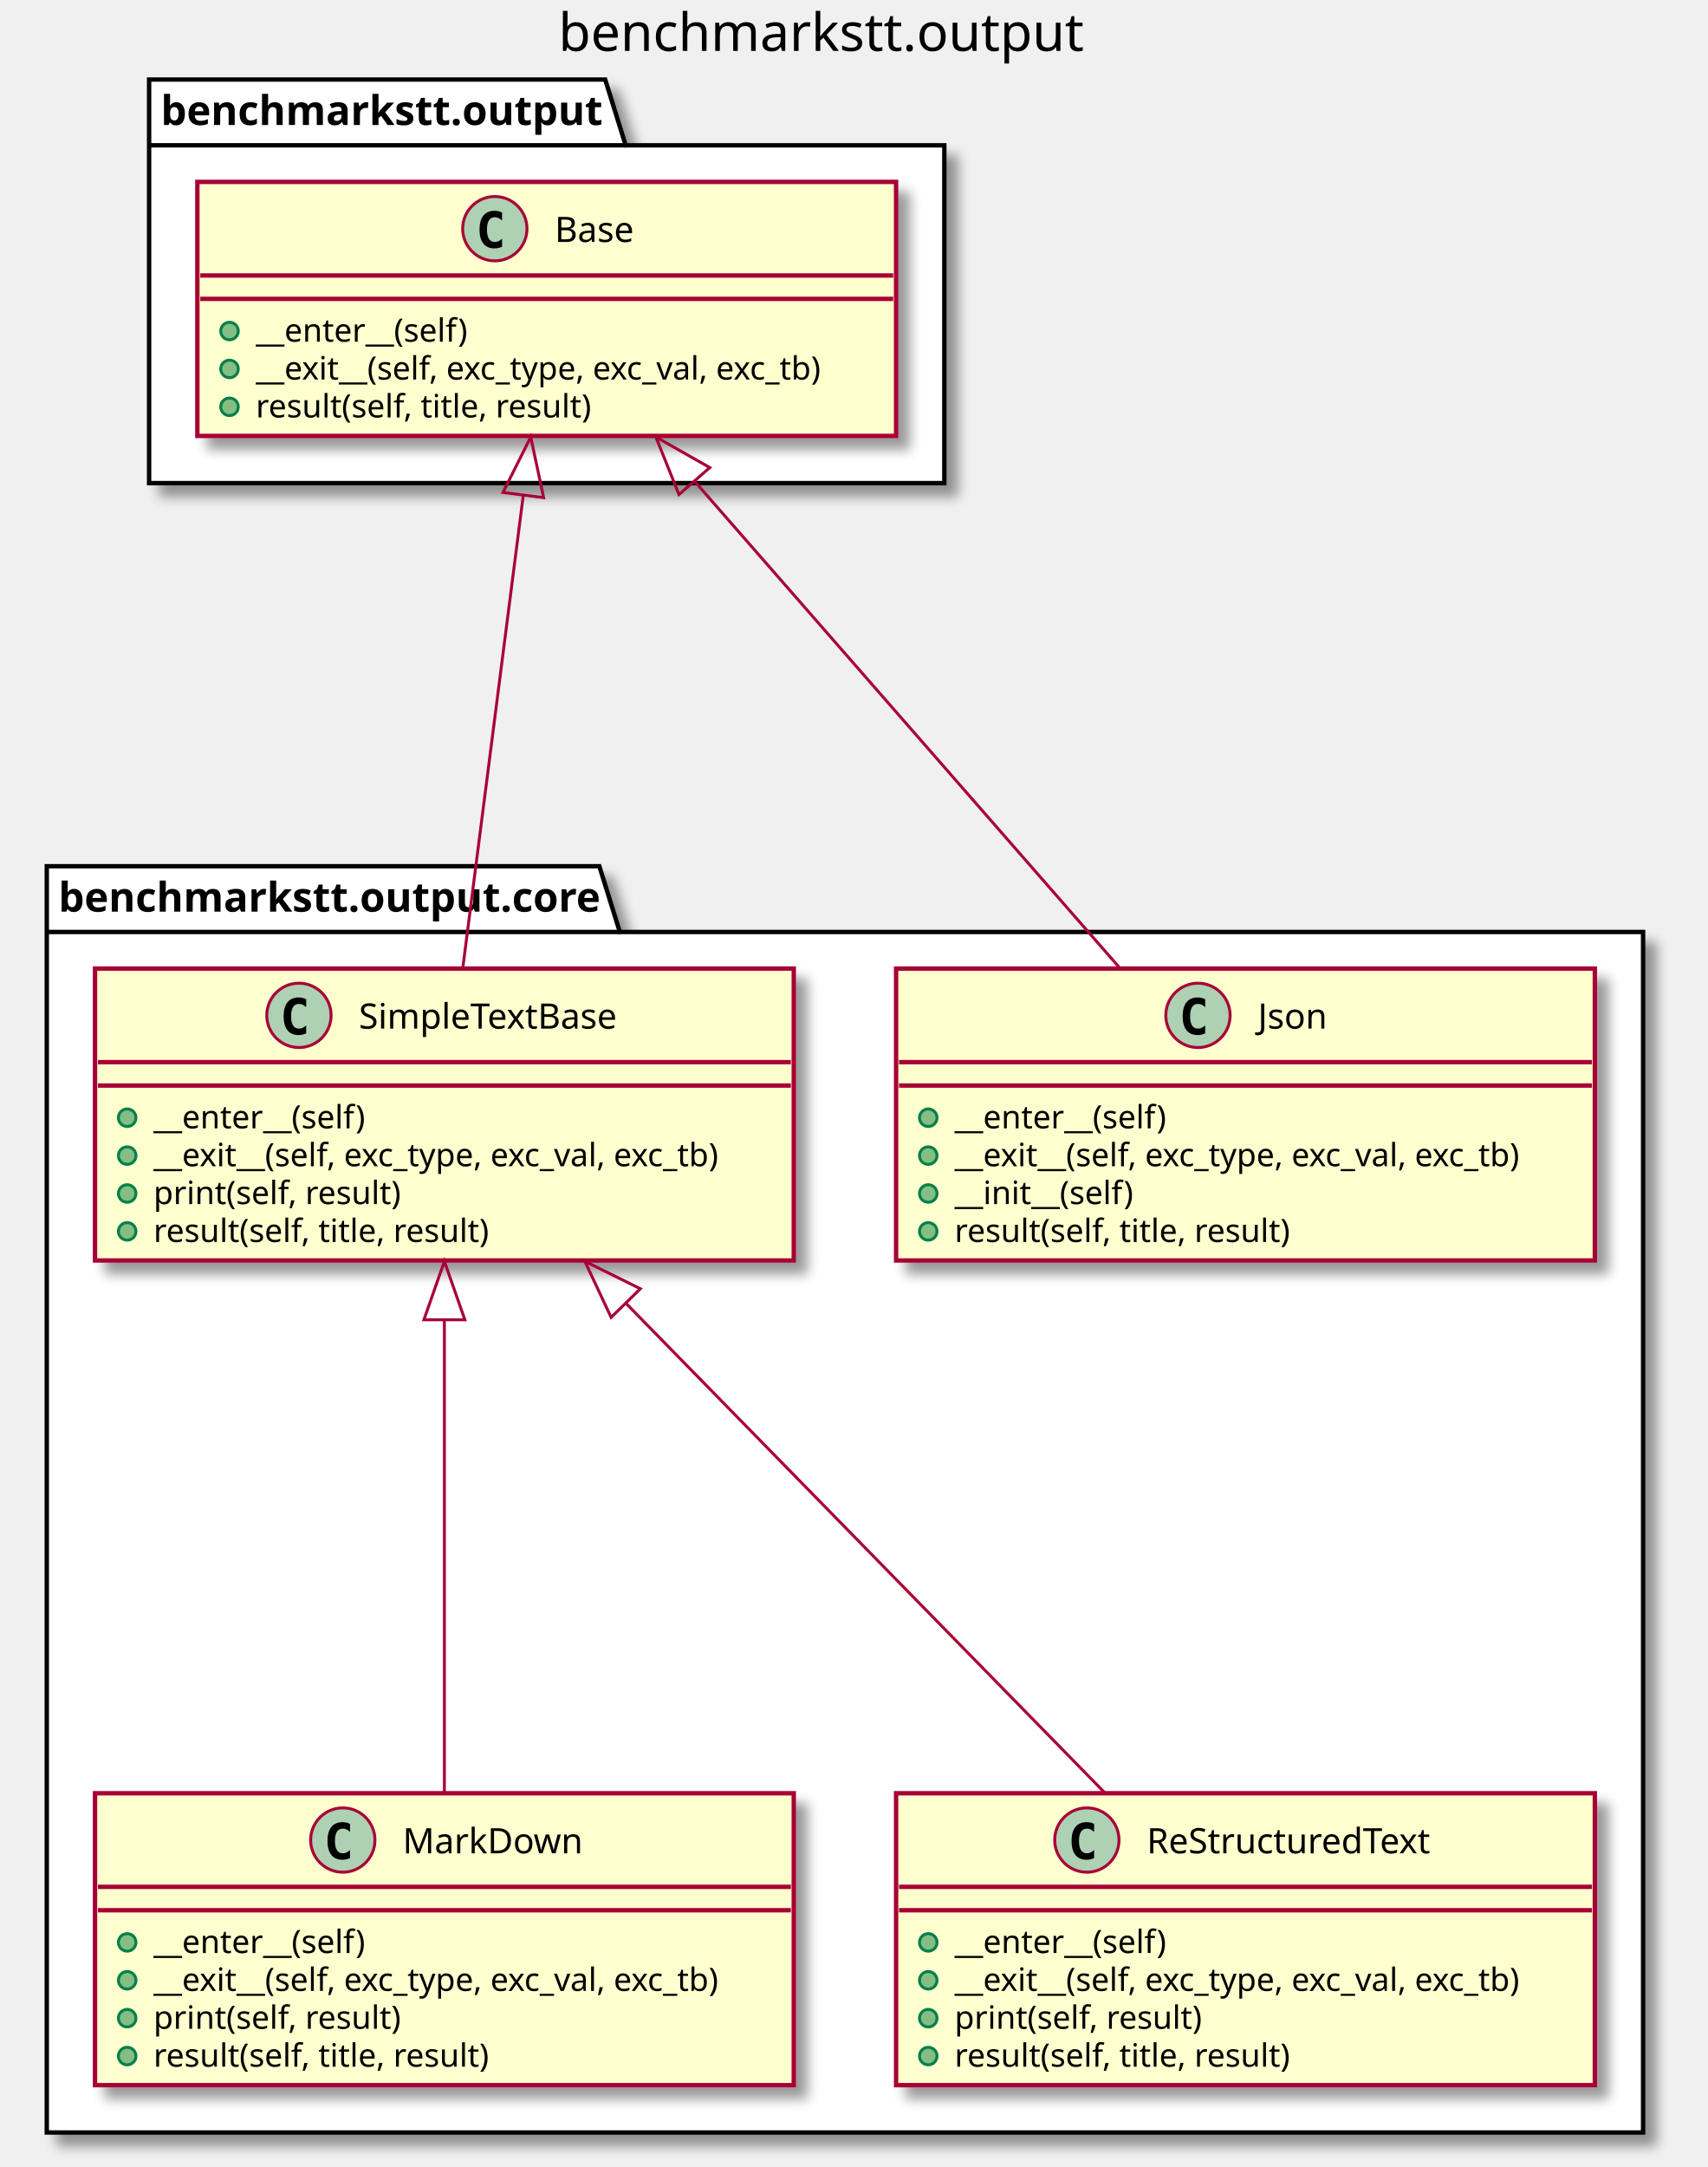
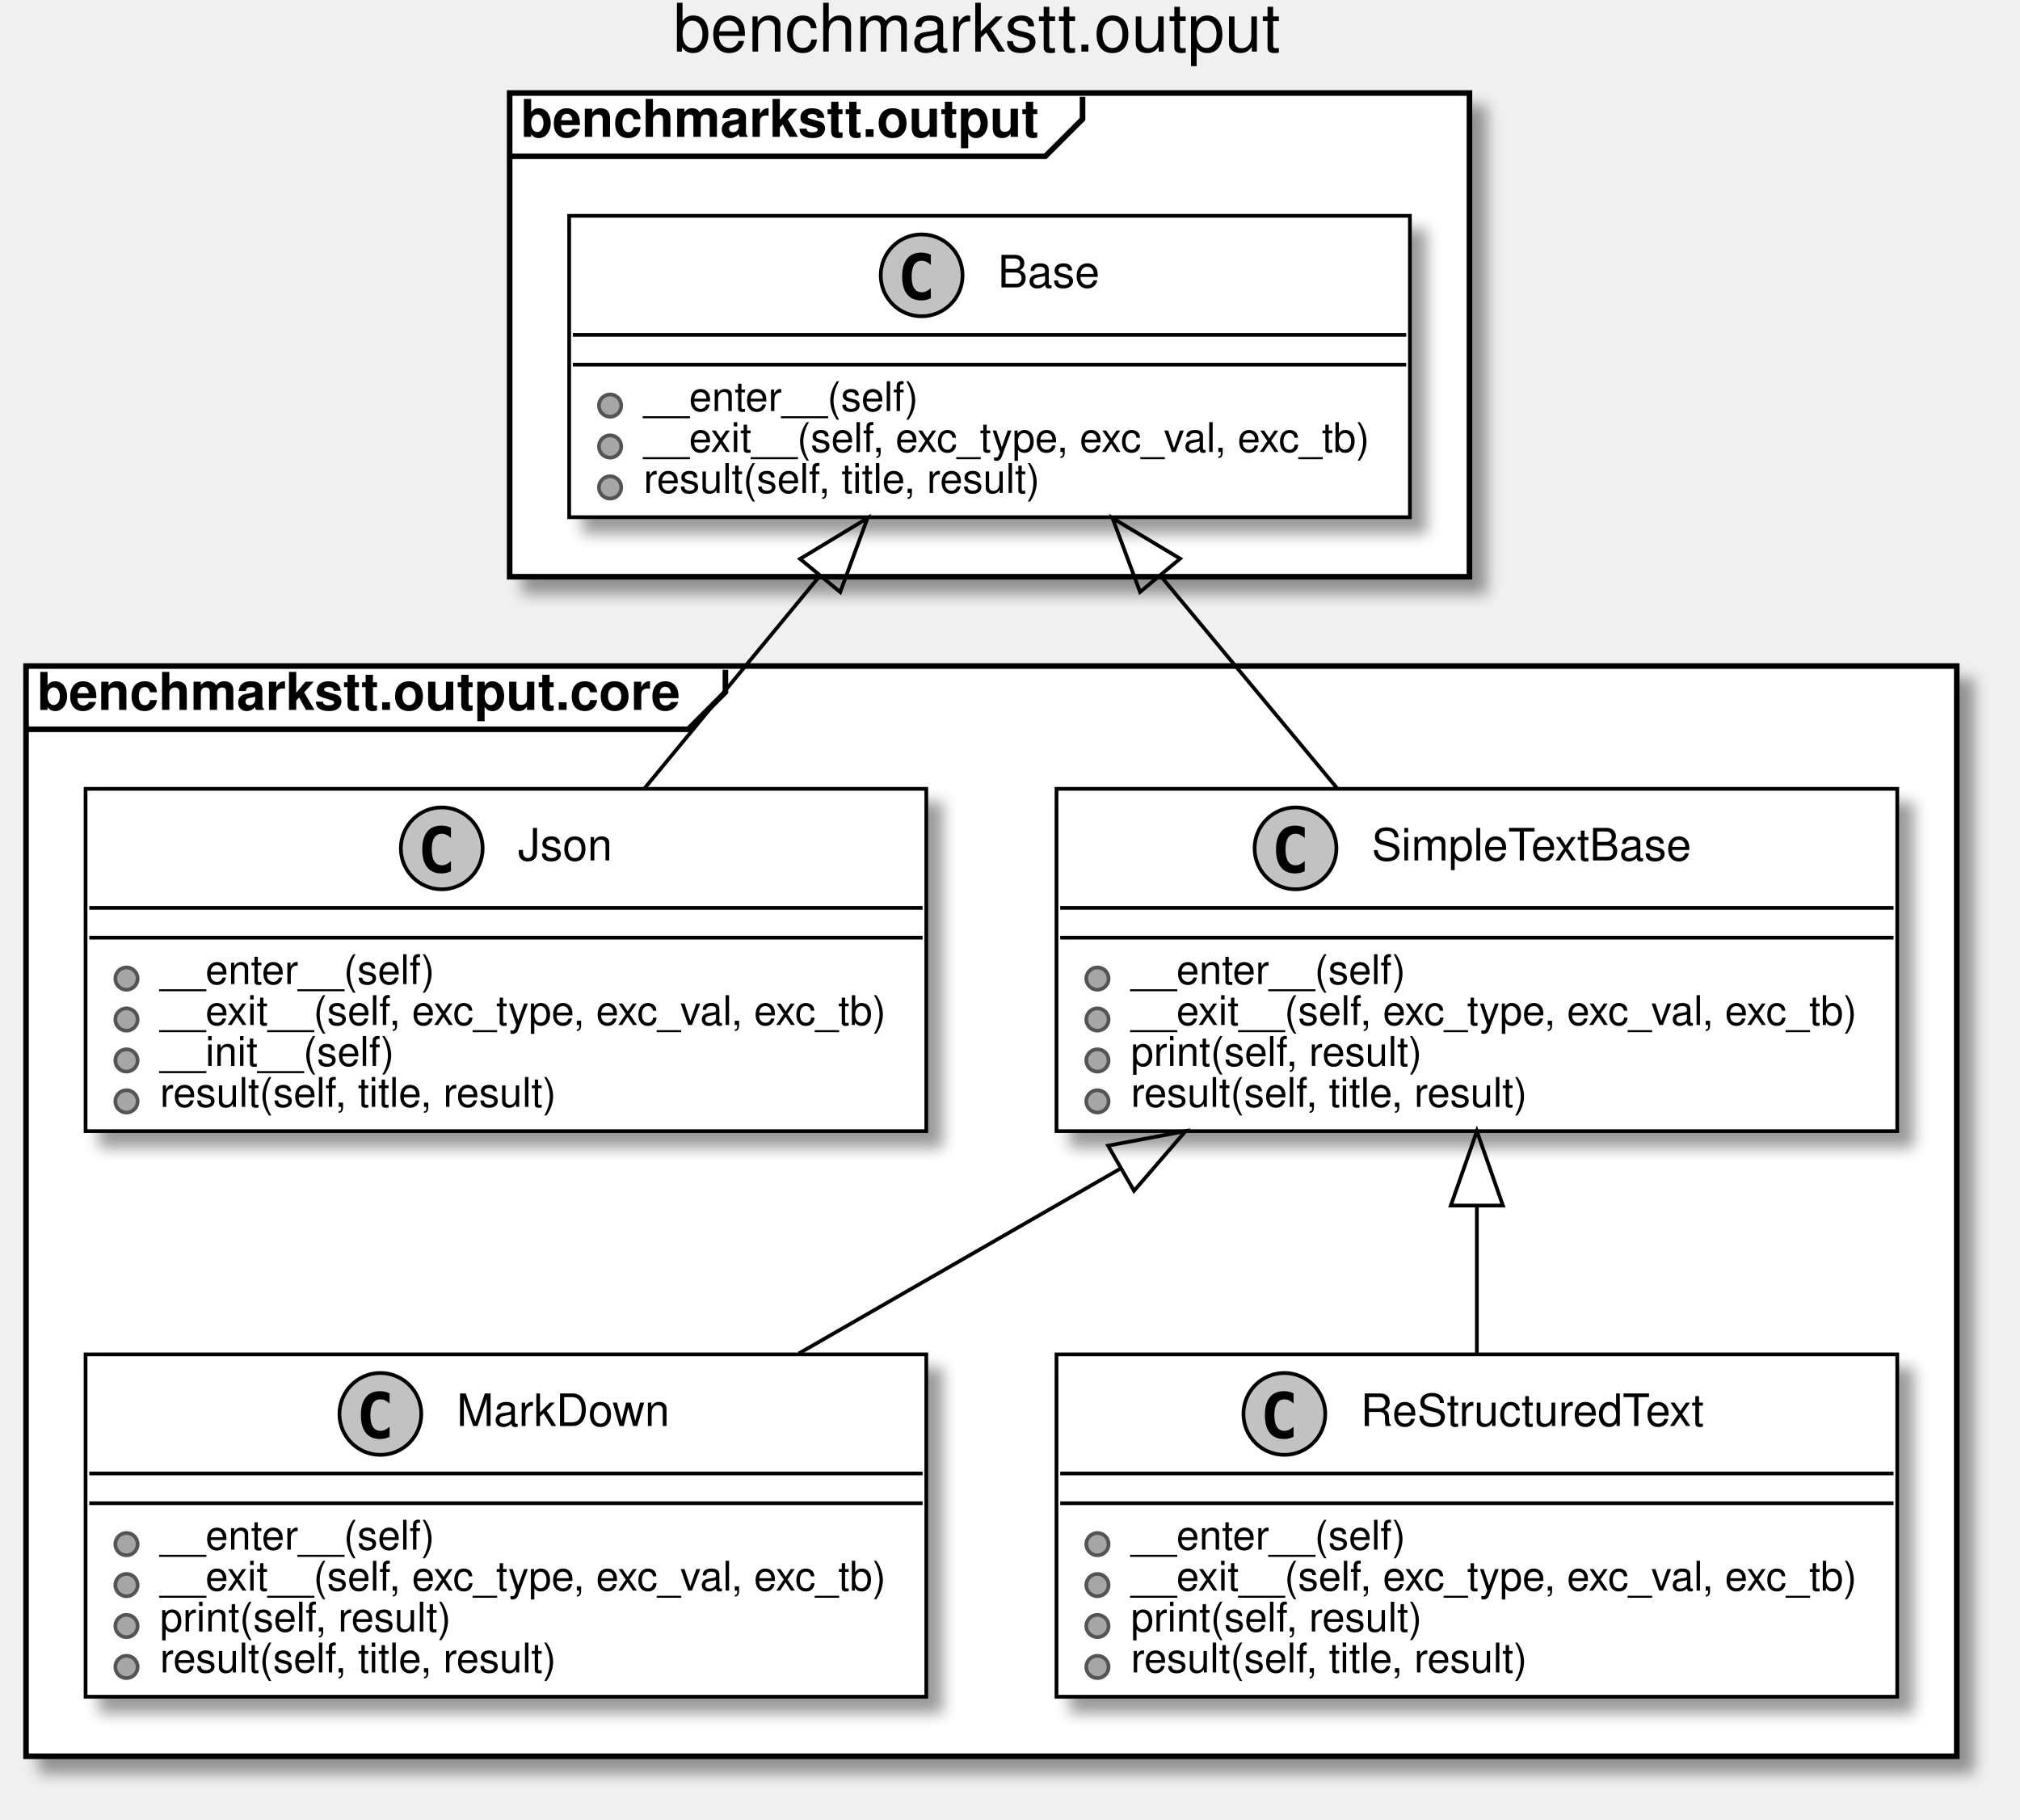
- <svg xmlns="http://www.w3.org/2000/svg" xmlns:xlink="http://www.w3.org/1999/xlink" contentScriptType="application/ecmascript" contentStyleType="text/css" height="741px" preserveAspectRatio="none" style="width:584px;height:741px;" version="1.1" viewBox="0 0 584 741" width="584px" zoomAndPan="magnify">
+ <svg xmlns="http://www.w3.org/2000/svg" xmlns:xlink="http://www.w3.org/1999/xlink" contentScriptType="application/ecmascript" contentStyleType="text/css" height="489px" preserveAspectRatio="none" style="width:543px;height:489px;" version="1.1" viewBox="0 0 543 489" width="543px" zoomAndPan="magnify">
  <defs>
-     <filter height="300%" id="fhdxd5jrcz4xk" width="300%" x="-1" y="-1">
+     <filter height="300%" id="f1lzccqfrlip55" width="300%" x="-1" y="-1">
      <feGaussianBlur result="blurOut" stdDeviation="2.0" />
      <feColorMatrix in="blurOut" result="blurOut2" type="matrix" values="0 0 0 0 0 0 0 0 0 0 0 0 0 0 0 0 0 0 .4 0" />
      <feOffset dx="4.0" dy="4.0" in="blurOut2" result="blurOut3" />
      <feBlend in="SourceGraphic" in2="blurOut3" mode="normal" />
    </filter>
  </defs>
  <g>
-     <text fill="#000000" font-family="sans-serif" font-size="18" lengthAdjust="spacingAndGlyphs" textLength="184" x="191" y="17.402">benchmarkstt.output</text>
-     <polygon fill="#FFFFFF" filter="url(#fhdxd5jrcz4xk)" points="51,27.199,207,27.199,214,49.688,323,49.688,323,165.199,51,165.199,51,27.199" style="stroke: #000000; stroke-width: 1.5;" />
-     <line style="stroke: #000000; stroke-width: 1.5;" x1="51" x2="214" y1="49.688" y2="49.688" />
-     <text fill="#000000" font-family="sans-serif" font-size="14" font-weight="bold" lengthAdjust="spacingAndGlyphs" textLength="150" x="55" y="42.734">benchmarkstt.output</text>
-     <polygon fill="#FFFFFF" filter="url(#fhdxd5jrcz4xk)" points="16,296.199,205,296.199,212,318.688,562,318.688,562,729.199,16,729.199,16,296.199" style="stroke: #000000; stroke-width: 1.5;" />
-     <line style="stroke: #000000; stroke-width: 1.5;" x1="16" x2="212" y1="318.688" y2="318.688" />
-     <text fill="#000000" font-family="sans-serif" font-size="14" font-weight="bold" lengthAdjust="spacingAndGlyphs" textLength="183" x="20" y="311.734">benchmarkstt.output.core</text>
+     <text fill="#000000" font-family="Helvetica" font-size="18" lengthAdjust="spacingAndGlyphs" textLength="163" x="181" y="13.86">benchmarkstt.output</text>
+     <rect fill="#FFFFFF" filter="url(#f1lzccqfrlip55)" height="130" style="stroke: #000000; stroke-width: 1.5;" width="258" x="137" y="25" />
+     <path d="M291,26 L291,32 L281,42 L137,42 " fill="none" style="stroke: #000000; stroke-width: 1.5;" />
+     <text fill="#000000" font-family="Helvetica" font-size="14" font-weight="bold" lengthAdjust="spacingAndGlyphs" textLength="144" x="140" y="36.78">benchmarkstt.output</text>
+     <rect fill="#FFFFFF" filter="url(#f1lzccqfrlip55)" height="293" style="stroke: #000000; stroke-width: 1.5;" width="519" x="7" y="179" />
+     <path d="M195,180 L195,186 L185,196 L7,196 " fill="none" style="stroke: #000000; stroke-width: 1.5;" />
+     <text fill="#000000" font-family="Helvetica" font-size="14" font-weight="bold" lengthAdjust="spacingAndGlyphs" textLength="178" x="10" y="190.78">benchmarkstt.output.core</text>
    <a href="https://benchmarkstt.readthedocs.io/en/latest/modules/benchmarkstt.output.html#benchmarkstt.output.Base" target="_top" title="https://benchmarkstt.readthedocs.io/en/latest/modules/benchmarkstt.output.html#benchmarkstt.output.Base" xlink:actuate="onRequest" xlink:href="https://benchmarkstt.readthedocs.io/en/latest/modules/benchmarkstt.output.html#benchmarkstt.output.Base" xlink:show="new" xlink:title="https://benchmarkstt.readthedocs.io/en/latest/modules/benchmarkstt.output.html#benchmarkstt.output.Base" xlink:type="simple">
-       <rect fill="#FEFECE" filter="url(#fhdxd5jrcz4xk)" height="86.865" id="benchmarkstt.output.Base" style="stroke: #A80036; stroke-width: 1.5;" width="239" x="67.5" y="62.199" />
-       <ellipse cx="169.25" cy="78.199" fill="#ADD1B2" rx="11" ry="11" style="stroke: #A80036; stroke-width: 1.0;" />
-       <path d="M171.723,84.342 Q171.142,84.641 170.503,84.79 Q169.864,84.94 169.158,84.94 Q166.651,84.94 165.332,83.288 Q164.012,81.636 164.012,78.515 Q164.012,75.386 165.332,73.734 Q166.651,72.082 169.158,72.082 Q169.864,72.082 170.511,72.231 Q171.159,72.381 171.723,72.68 L171.723,75.402 Q171.092,74.821 170.499,74.552 Q169.905,74.282 169.274,74.282 Q167.93,74.282 167.245,75.348 Q166.56,76.415 166.56,78.515 Q166.56,80.607 167.245,81.674 Q167.93,82.74 169.274,82.74 Q169.905,82.74 170.499,82.471 Q171.092,82.201 171.723,81.62 Z " />
-       <text fill="#000000" font-family="sans-serif" font-size="12" lengthAdjust="spacingAndGlyphs" textLength="27" x="189.75" y="82.734">Base</text>
-       <line style="stroke: #A80036; stroke-width: 1.5;" x1="68.5" x2="305.5" y1="94.199" y2="94.199" />
-       <line style="stroke: #A80036; stroke-width: 1.5;" x1="68.5" x2="305.5" y1="102.199" y2="102.199" />
-       <ellipse cx="78.5" cy="113.199" fill="#84BE84" rx="3" ry="3" style="stroke: #038048; stroke-width: 1.0;" />
-       <text fill="#000000" font-family="sans-serif" font-size="11" lengthAdjust="spacingAndGlyphs" textLength="79" x="87.5" y="116.834">__enter__(self)</text>
-       <ellipse cx="78.5" cy="126.154" fill="#84BE84" rx="3" ry="3" style="stroke: #038048; stroke-width: 1.0;" />
-       <text fill="#000000" font-family="sans-serif" font-size="11" lengthAdjust="spacingAndGlyphs" textLength="213" x="87.5" y="129.789">__exit__(self, exc_type, exc_val, exc_tb)</text>
-       <ellipse cx="78.5" cy="139.109" fill="#84BE84" rx="3" ry="3" style="stroke: #038048; stroke-width: 1.0;" />
-       <text fill="#000000" font-family="sans-serif" font-size="11" lengthAdjust="spacingAndGlyphs" textLength="121" x="87.5" y="142.744">result(self, title, result)</text>
+       <rect fill="#FFFFFF" filter="url(#f1lzccqfrlip55)" height="81" id="benchmarkstt.output.Base" style="stroke: #000000; stroke-width: 1.0;" width="226" x="153" y="58" />
+       <ellipse cx="247.75" cy="74" fill="#C2C2C2" rx="11" ry="11" style="stroke: #000000; stroke-width: 1.0;" />
+       <path d="M250.223,80.143 Q249.642,80.442 249.003,80.591 Q248.364,80.741 247.658,80.741 Q245.151,80.741 243.832,79.089 Q242.512,77.437 242.512,74.316 Q242.512,71.186 243.832,69.535 Q245.151,67.883 247.658,67.883 Q248.364,67.883 249.011,68.032 Q249.659,68.182 250.223,68.481 L250.223,71.203 Q249.592,70.622 248.999,70.352 Q248.405,70.082 247.774,70.082 Q246.43,70.082 245.745,71.149 Q245.06,72.216 245.06,74.316 Q245.06,76.408 245.745,77.474 Q246.43,78.541 247.774,78.541 Q248.405,78.541 248.999,78.271 Q249.592,78.001 250.223,77.42 Z " />
+       <text fill="#000000" font-family="Helvetica" font-size="12" lengthAdjust="spacingAndGlyphs" textLength="28" x="268.25" y="77.24">Base</text>
+       <line style="stroke: #000000; stroke-width: 1.0;" x1="154" x2="378" y1="90" y2="90" />
+       <line style="stroke: #000000; stroke-width: 1.0;" x1="154" x2="378" y1="98" y2="98" />
+       <ellipse cx="164" cy="109" fill="#A6A6A6" rx="3" ry="3" style="stroke: #545454; stroke-width: 1.0;" />
+       <text fill="#000000" font-family="Helvetica" font-size="11" lengthAdjust="spacingAndGlyphs" textLength="74" x="173" y="110.47">__enter__(self)</text>
+       <ellipse cx="164" cy="120" fill="#A6A6A6" rx="3" ry="3" style="stroke: #545454; stroke-width: 1.0;" />
+       <text fill="#000000" font-family="Helvetica" font-size="11" lengthAdjust="spacingAndGlyphs" textLength="200" x="173" y="121.47">__exit__(self, exc_type, exc_val, exc_tb)</text>
+       <ellipse cx="164" cy="131" fill="#A6A6A6" rx="3" ry="3" style="stroke: #545454; stroke-width: 1.0;" />
+       <text fill="#000000" font-family="Helvetica" font-size="11" lengthAdjust="spacingAndGlyphs" textLength="107" x="173" y="132.47">result(self, title, result)</text>
    </a>
    <a href="https://benchmarkstt.readthedocs.io/en/latest/modules/benchmarkstt.output.core.html#benchmarkstt.output.core.Json" target="_top" title="https://benchmarkstt.readthedocs.io/en/latest/modules/benchmarkstt.output.core.html#benchmarkstt.output.core.Json" xlink:actuate="onRequest" xlink:href="https://benchmarkstt.readthedocs.io/en/latest/modules/benchmarkstt.output.core.html#benchmarkstt.output.core.Json" xlink:show="new" xlink:title="https://benchmarkstt.readthedocs.io/en/latest/modules/benchmarkstt.output.core.html#benchmarkstt.output.core.Json" xlink:type="simple">
-       <rect fill="#FEFECE" filter="url(#fhdxd5jrcz4xk)" height="99.82" id="benchmarkstt.output.core.Json" style="stroke: #A80036; stroke-width: 1.5;" width="239" x="306.5" y="331.199" />
-       <ellipse cx="409.75" cy="347.199" fill="#ADD1B2" rx="11" ry="11" style="stroke: #A80036; stroke-width: 1.0;" />
-       <path d="M412.223,353.342 Q411.642,353.641 411.003,353.791 Q410.364,353.94 409.658,353.94 Q407.151,353.94 405.832,352.288 Q404.512,350.636 404.512,347.515 Q404.512,344.386 405.832,342.734 Q407.151,341.082 409.658,341.082 Q410.364,341.082 411.011,341.231 Q411.659,341.381 412.223,341.68 L412.223,344.402 Q411.592,343.821 410.999,343.551 Q410.405,343.282 409.774,343.282 Q408.43,343.282 407.745,344.348 Q407.06,345.415 407.06,347.515 Q407.06,349.607 407.745,350.674 Q408.43,351.74 409.774,351.74 Q410.405,351.74 410.999,351.471 Q411.592,351.201 412.223,350.62 Z " />
-       <text fill="#000000" font-family="sans-serif" font-size="12" lengthAdjust="spacingAndGlyphs" textLength="24" x="430.25" y="351.734">Json</text>
-       <line style="stroke: #A80036; stroke-width: 1.5;" x1="307.5" x2="544.5" y1="363.199" y2="363.199" />
-       <line style="stroke: #A80036; stroke-width: 1.5;" x1="307.5" x2="544.5" y1="371.199" y2="371.199" />
-       <ellipse cx="317.5" cy="382.199" fill="#84BE84" rx="3" ry="3" style="stroke: #038048; stroke-width: 1.0;" />
-       <text fill="#000000" font-family="sans-serif" font-size="11" lengthAdjust="spacingAndGlyphs" textLength="79" x="326.5" y="385.834">__enter__(self)</text>
-       <ellipse cx="317.5" cy="395.154" fill="#84BE84" rx="3" ry="3" style="stroke: #038048; stroke-width: 1.0;" />
-       <text fill="#000000" font-family="sans-serif" font-size="11" lengthAdjust="spacingAndGlyphs" textLength="213" x="326.5" y="398.789">__exit__(self, exc_type, exc_val, exc_tb)</text>
-       <ellipse cx="317.5" cy="408.109" fill="#84BE84" rx="3" ry="3" style="stroke: #038048; stroke-width: 1.0;" />
-       <text fill="#000000" font-family="sans-serif" font-size="11" lengthAdjust="spacingAndGlyphs" textLength="68" x="326.5" y="411.744">__init__(self)</text>
-       <ellipse cx="317.5" cy="421.065" fill="#84BE84" rx="3" ry="3" style="stroke: #038048; stroke-width: 1.0;" />
-       <text fill="#000000" font-family="sans-serif" font-size="11" lengthAdjust="spacingAndGlyphs" textLength="121" x="326.5" y="424.699">result(self, title, result)</text>
+       <rect fill="#FFFFFF" filter="url(#f1lzccqfrlip55)" height="92" id="benchmarkstt.output.core.Json" style="stroke: #000000; stroke-width: 1.0;" width="226" x="23" y="212" />
+       <ellipse cx="118.75" cy="228" fill="#C2C2C2" rx="11" ry="11" style="stroke: #000000; stroke-width: 1.0;" />
+       <path d="M121.223,234.143 Q120.642,234.442 120.003,234.591 Q119.364,234.741 118.658,234.741 Q116.151,234.741 114.832,233.089 Q113.512,231.437 113.512,228.316 Q113.512,225.186 114.832,223.535 Q116.151,221.883 118.658,221.883 Q119.364,221.883 120.011,222.032 Q120.659,222.182 121.223,222.481 L121.223,225.203 Q120.592,224.622 119.999,224.352 Q119.405,224.083 118.774,224.083 Q117.43,224.083 116.745,225.149 Q116.06,226.216 116.06,228.316 Q116.06,230.408 116.745,231.474 Q117.43,232.541 118.774,232.541 Q119.405,232.541 119.999,232.271 Q120.592,232.001 121.223,231.42 Z " />
+       <text fill="#000000" font-family="Helvetica" font-size="12" lengthAdjust="spacingAndGlyphs" textLength="26" x="139.25" y="231.24">Json</text>
+       <line style="stroke: #000000; stroke-width: 1.0;" x1="24" x2="248" y1="244" y2="244" />
+       <line style="stroke: #000000; stroke-width: 1.0;" x1="24" x2="248" y1="252" y2="252" />
+       <ellipse cx="34" cy="263" fill="#A6A6A6" rx="3" ry="3" style="stroke: #545454; stroke-width: 1.0;" />
+       <text fill="#000000" font-family="Helvetica" font-size="11" lengthAdjust="spacingAndGlyphs" textLength="74" x="43" y="264.47">__enter__(self)</text>
+       <ellipse cx="34" cy="274" fill="#A6A6A6" rx="3" ry="3" style="stroke: #545454; stroke-width: 1.0;" />
+       <text fill="#000000" font-family="Helvetica" font-size="11" lengthAdjust="spacingAndGlyphs" textLength="200" x="43" y="275.47">__exit__(self, exc_type, exc_val, exc_tb)</text>
+       <ellipse cx="34" cy="285" fill="#A6A6A6" rx="3" ry="3" style="stroke: #545454; stroke-width: 1.0;" />
+       <text fill="#000000" font-family="Helvetica" font-size="11" lengthAdjust="spacingAndGlyphs" textLength="62" x="43" y="286.47">__init__(self)</text>
+       <ellipse cx="34" cy="296" fill="#A6A6A6" rx="3" ry="3" style="stroke: #545454; stroke-width: 1.0;" />
+       <text fill="#000000" font-family="Helvetica" font-size="11" lengthAdjust="spacingAndGlyphs" textLength="107" x="43" y="297.47">result(self, title, result)</text>
    </a>
    <a href="https://benchmarkstt.readthedocs.io/en/latest/modules/benchmarkstt.output.core.html#benchmarkstt.output.core.MarkDown" target="_top" title="https://benchmarkstt.readthedocs.io/en/latest/modules/benchmarkstt.output.core.html#benchmarkstt.output.core.MarkDown" xlink:actuate="onRequest" xlink:href="https://benchmarkstt.readthedocs.io/en/latest/modules/benchmarkstt.output.core.html#benchmarkstt.output.core.MarkDown" xlink:show="new" xlink:title="https://benchmarkstt.readthedocs.io/en/latest/modules/benchmarkstt.output.core.html#benchmarkstt.output.core.MarkDown" xlink:type="simple">
-       <rect fill="#FEFECE" filter="url(#fhdxd5jrcz4xk)" height="99.82" id="benchmarkstt.output.core.MarkDown" style="stroke: #A80036; stroke-width: 1.5;" width="239" x="32.5" y="613.199" />
-       <ellipse cx="117.25" cy="629.199" fill="#ADD1B2" rx="11" ry="11" style="stroke: #A80036; stroke-width: 1.0;" />
-       <path d="M119.723,635.342 Q119.142,635.641 118.503,635.79 Q117.864,635.94 117.158,635.94 Q114.651,635.94 113.332,634.288 Q112.012,632.636 112.012,629.515 Q112.012,626.386 113.332,624.734 Q114.651,623.082 117.158,623.082 Q117.864,623.082 118.511,623.231 Q119.159,623.381 119.723,623.68 L119.723,626.402 Q119.092,625.821 118.499,625.552 Q117.905,625.282 117.274,625.282 Q115.93,625.282 115.245,626.348 Q114.56,627.415 114.56,629.515 Q114.56,631.607 115.245,632.674 Q115.93,633.74 117.274,633.74 Q117.905,633.74 118.499,633.471 Q119.092,633.201 119.723,632.62 Z " />
-       <text fill="#000000" font-family="sans-serif" font-size="12" lengthAdjust="spacingAndGlyphs" textLength="61" x="137.75" y="633.734">MarkDown</text>
-       <line style="stroke: #A80036; stroke-width: 1.5;" x1="33.5" x2="270.5" y1="645.199" y2="645.199" />
-       <line style="stroke: #A80036; stroke-width: 1.5;" x1="33.5" x2="270.5" y1="653.199" y2="653.199" />
-       <ellipse cx="43.5" cy="664.199" fill="#84BE84" rx="3" ry="3" style="stroke: #038048; stroke-width: 1.0;" />
-       <text fill="#000000" font-family="sans-serif" font-size="11" lengthAdjust="spacingAndGlyphs" textLength="79" x="52.5" y="667.834">__enter__(self)</text>
-       <ellipse cx="43.5" cy="677.154" fill="#84BE84" rx="3" ry="3" style="stroke: #038048; stroke-width: 1.0;" />
-       <text fill="#000000" font-family="sans-serif" font-size="11" lengthAdjust="spacingAndGlyphs" textLength="213" x="52.5" y="680.789">__exit__(self, exc_type, exc_val, exc_tb)</text>
-       <ellipse cx="43.5" cy="690.109" fill="#84BE84" rx="3" ry="3" style="stroke: #038048; stroke-width: 1.0;" />
-       <text fill="#000000" font-family="sans-serif" font-size="11" lengthAdjust="spacingAndGlyphs" textLength="90" x="52.5" y="693.744">print(self, result)</text>
-       <ellipse cx="43.5" cy="703.064" fill="#84BE84" rx="3" ry="3" style="stroke: #038048; stroke-width: 1.0;" />
-       <text fill="#000000" font-family="sans-serif" font-size="11" lengthAdjust="spacingAndGlyphs" textLength="121" x="52.5" y="706.699">result(self, title, result)</text>
+       <rect fill="#FFFFFF" filter="url(#f1lzccqfrlip55)" height="92" id="benchmarkstt.output.core.MarkDown" style="stroke: #000000; stroke-width: 1.0;" width="226" x="23" y="364" />
+       <ellipse cx="102.25" cy="380" fill="#C2C2C2" rx="11" ry="11" style="stroke: #000000; stroke-width: 1.0;" />
+       <path d="M104.723,386.143 Q104.142,386.442 103.503,386.591 Q102.864,386.741 102.158,386.741 Q99.651,386.741 98.332,385.089 Q97.012,383.437 97.012,380.316 Q97.012,377.187 98.332,375.535 Q99.651,373.883 102.158,373.883 Q102.864,373.883 103.511,374.032 Q104.159,374.182 104.723,374.481 L104.723,377.203 Q104.092,376.622 103.499,376.352 Q102.905,376.082 102.274,376.082 Q100.93,376.082 100.245,377.149 Q99.56,378.216 99.56,380.316 Q99.56,382.408 100.245,383.474 Q100.93,384.541 102.274,384.541 Q102.905,384.541 103.499,384.271 Q104.092,384.002 104.723,383.42 Z " />
+       <text fill="#000000" font-family="Helvetica" font-size="12" lengthAdjust="spacingAndGlyphs" textLength="59" x="122.75" y="383.24">MarkDown</text>
+       <line style="stroke: #000000; stroke-width: 1.0;" x1="24" x2="248" y1="396" y2="396" />
+       <line style="stroke: #000000; stroke-width: 1.0;" x1="24" x2="248" y1="404" y2="404" />
+       <ellipse cx="34" cy="415" fill="#A6A6A6" rx="3" ry="3" style="stroke: #545454; stroke-width: 1.0;" />
+       <text fill="#000000" font-family="Helvetica" font-size="11" lengthAdjust="spacingAndGlyphs" textLength="74" x="43" y="416.47">__enter__(self)</text>
+       <ellipse cx="34" cy="426" fill="#A6A6A6" rx="3" ry="3" style="stroke: #545454; stroke-width: 1.0;" />
+       <text fill="#000000" font-family="Helvetica" font-size="11" lengthAdjust="spacingAndGlyphs" textLength="200" x="43" y="427.47">__exit__(self, exc_type, exc_val, exc_tb)</text>
+       <ellipse cx="34" cy="437" fill="#A6A6A6" rx="3" ry="3" style="stroke: #545454; stroke-width: 1.0;" />
+       <text fill="#000000" font-family="Helvetica" font-size="11" lengthAdjust="spacingAndGlyphs" textLength="79" x="43" y="438.47">print(self, result)</text>
+       <ellipse cx="34" cy="448" fill="#A6A6A6" rx="3" ry="3" style="stroke: #545454; stroke-width: 1.0;" />
+       <text fill="#000000" font-family="Helvetica" font-size="11" lengthAdjust="spacingAndGlyphs" textLength="107" x="43" y="449.47">result(self, title, result)</text>
    </a>
    <a href="https://benchmarkstt.readthedocs.io/en/latest/modules/benchmarkstt.output.core.html#benchmarkstt.output.core.ReStructuredText" target="_top" title="https://benchmarkstt.readthedocs.io/en/latest/modules/benchmarkstt.output.core.html#benchmarkstt.output.core.ReStructuredText" xlink:actuate="onRequest" xlink:href="https://benchmarkstt.readthedocs.io/en/latest/modules/benchmarkstt.output.core.html#benchmarkstt.output.core.ReStructuredText" xlink:show="new" xlink:title="https://benchmarkstt.readthedocs.io/en/latest/modules/benchmarkstt.output.core.html#benchmarkstt.output.core.ReStructuredText" xlink:type="simple">
-       <rect fill="#FEFECE" filter="url(#fhdxd5jrcz4xk)" height="99.82" id="benchmarkstt.output.core.ReStructuredText" style="stroke: #A80036; stroke-width: 1.5;" width="239" x="306.5" y="613.199" />
-       <ellipse cx="371.75" cy="629.199" fill="#ADD1B2" rx="11" ry="11" style="stroke: #A80036; stroke-width: 1.0;" />
-       <path d="M374.223,635.342 Q373.642,635.641 373.003,635.79 Q372.364,635.94 371.658,635.94 Q369.151,635.94 367.832,634.288 Q366.512,632.636 366.512,629.515 Q366.512,626.386 367.832,624.734 Q369.151,623.082 371.658,623.082 Q372.364,623.082 373.011,623.231 Q373.659,623.381 374.223,623.68 L374.223,626.402 Q373.592,625.821 372.999,625.552 Q372.405,625.282 371.774,625.282 Q370.43,625.282 369.745,626.348 Q369.06,627.415 369.06,629.515 Q369.06,631.607 369.745,632.674 Q370.43,633.74 371.774,633.74 Q372.405,633.74 372.999,633.471 Q373.592,633.201 374.223,632.62 Z " />
-       <text fill="#000000" font-family="sans-serif" font-size="12" lengthAdjust="spacingAndGlyphs" textLength="100" x="392.25" y="633.734">ReStructuredText</text>
-       <line style="stroke: #A80036; stroke-width: 1.5;" x1="307.5" x2="544.5" y1="645.199" y2="645.199" />
-       <line style="stroke: #A80036; stroke-width: 1.5;" x1="307.5" x2="544.5" y1="653.199" y2="653.199" />
-       <ellipse cx="317.5" cy="664.199" fill="#84BE84" rx="3" ry="3" style="stroke: #038048; stroke-width: 1.0;" />
-       <text fill="#000000" font-family="sans-serif" font-size="11" lengthAdjust="spacingAndGlyphs" textLength="79" x="326.5" y="667.834">__enter__(self)</text>
-       <ellipse cx="317.5" cy="677.154" fill="#84BE84" rx="3" ry="3" style="stroke: #038048; stroke-width: 1.0;" />
-       <text fill="#000000" font-family="sans-serif" font-size="11" lengthAdjust="spacingAndGlyphs" textLength="213" x="326.5" y="680.789">__exit__(self, exc_type, exc_val, exc_tb)</text>
-       <ellipse cx="317.5" cy="690.109" fill="#84BE84" rx="3" ry="3" style="stroke: #038048; stroke-width: 1.0;" />
-       <text fill="#000000" font-family="sans-serif" font-size="11" lengthAdjust="spacingAndGlyphs" textLength="90" x="326.5" y="693.744">print(self, result)</text>
-       <ellipse cx="317.5" cy="703.064" fill="#84BE84" rx="3" ry="3" style="stroke: #038048; stroke-width: 1.0;" />
-       <text fill="#000000" font-family="sans-serif" font-size="11" lengthAdjust="spacingAndGlyphs" textLength="121" x="326.5" y="706.699">result(self, title, result)</text>
+       <rect fill="#FFFFFF" filter="url(#f1lzccqfrlip55)" height="92" id="benchmarkstt.output.core.ReStructuredText" style="stroke: #000000; stroke-width: 1.0;" width="226" x="284" y="364" />
+       <ellipse cx="345.25" cy="380" fill="#C2C2C2" rx="11" ry="11" style="stroke: #000000; stroke-width: 1.0;" />
+       <path d="M347.723,386.143 Q347.142,386.442 346.503,386.591 Q345.864,386.741 345.158,386.741 Q342.651,386.741 341.332,385.089 Q340.012,383.437 340.012,380.316 Q340.012,377.187 341.332,375.535 Q342.651,373.883 345.158,373.883 Q345.864,373.883 346.511,374.032 Q347.159,374.182 347.723,374.481 L347.723,377.203 Q347.092,376.622 346.499,376.352 Q345.905,376.082 345.274,376.082 Q343.93,376.082 343.245,377.149 Q342.56,378.216 342.56,380.316 Q342.56,382.408 343.245,383.474 Q343.93,384.541 345.274,384.541 Q345.905,384.541 346.499,384.271 Q347.092,384.002 347.723,383.42 Z " />
+       <text fill="#000000" font-family="Helvetica" font-size="12" lengthAdjust="spacingAndGlyphs" textLength="95" x="365.75" y="383.24">ReStructuredText</text>
+       <line style="stroke: #000000; stroke-width: 1.0;" x1="285" x2="509" y1="396" y2="396" />
+       <line style="stroke: #000000; stroke-width: 1.0;" x1="285" x2="509" y1="404" y2="404" />
+       <ellipse cx="295" cy="415" fill="#A6A6A6" rx="3" ry="3" style="stroke: #545454; stroke-width: 1.0;" />
+       <text fill="#000000" font-family="Helvetica" font-size="11" lengthAdjust="spacingAndGlyphs" textLength="74" x="304" y="416.47">__enter__(self)</text>
+       <ellipse cx="295" cy="426" fill="#A6A6A6" rx="3" ry="3" style="stroke: #545454; stroke-width: 1.0;" />
+       <text fill="#000000" font-family="Helvetica" font-size="11" lengthAdjust="spacingAndGlyphs" textLength="200" x="304" y="427.47">__exit__(self, exc_type, exc_val, exc_tb)</text>
+       <ellipse cx="295" cy="437" fill="#A6A6A6" rx="3" ry="3" style="stroke: #545454; stroke-width: 1.0;" />
+       <text fill="#000000" font-family="Helvetica" font-size="11" lengthAdjust="spacingAndGlyphs" textLength="79" x="304" y="438.47">print(self, result)</text>
+       <ellipse cx="295" cy="448" fill="#A6A6A6" rx="3" ry="3" style="stroke: #545454; stroke-width: 1.0;" />
+       <text fill="#000000" font-family="Helvetica" font-size="11" lengthAdjust="spacingAndGlyphs" textLength="107" x="304" y="449.47">result(self, title, result)</text>
    </a>
    <a href="https://benchmarkstt.readthedocs.io/en/latest/modules/benchmarkstt.output.core.html#benchmarkstt.output.core.SimpleTextBase" target="_top" title="https://benchmarkstt.readthedocs.io/en/latest/modules/benchmarkstt.output.core.html#benchmarkstt.output.core.SimpleTextBase" xlink:actuate="onRequest" xlink:href="https://benchmarkstt.readthedocs.io/en/latest/modules/benchmarkstt.output.core.html#benchmarkstt.output.core.SimpleTextBase" xlink:show="new" xlink:title="https://benchmarkstt.readthedocs.io/en/latest/modules/benchmarkstt.output.core.html#benchmarkstt.output.core.SimpleTextBase" xlink:type="simple">
-       <rect fill="#FEFECE" filter="url(#fhdxd5jrcz4xk)" height="99.82" id="benchmarkstt.output.core.SimpleTextBase" style="stroke: #A80036; stroke-width: 1.5;" width="239" x="32.5" y="331.199" />
-       <ellipse cx="102.25" cy="347.199" fill="#ADD1B2" rx="11" ry="11" style="stroke: #A80036; stroke-width: 1.0;" />
-       <path d="M104.723,353.342 Q104.142,353.641 103.503,353.791 Q102.864,353.94 102.158,353.94 Q99.651,353.94 98.332,352.288 Q97.012,350.636 97.012,347.515 Q97.012,344.386 98.332,342.734 Q99.651,341.082 102.158,341.082 Q102.864,341.082 103.511,341.231 Q104.159,341.381 104.723,341.68 L104.723,344.402 Q104.092,343.821 103.499,343.551 Q102.905,343.282 102.274,343.282 Q100.93,343.282 100.245,344.348 Q99.56,345.415 99.56,347.515 Q99.56,349.607 100.245,350.674 Q100.93,351.74 102.274,351.74 Q102.905,351.74 103.499,351.471 Q104.092,351.201 104.723,350.62 Z " />
-       <text fill="#000000" font-family="sans-serif" font-size="12" lengthAdjust="spacingAndGlyphs" textLength="91" x="122.75" y="351.734">SimpleTextBase</text>
-       <line style="stroke: #A80036; stroke-width: 1.5;" x1="33.5" x2="270.5" y1="363.199" y2="363.199" />
-       <line style="stroke: #A80036; stroke-width: 1.5;" x1="33.5" x2="270.5" y1="371.199" y2="371.199" />
-       <ellipse cx="43.5" cy="382.199" fill="#84BE84" rx="3" ry="3" style="stroke: #038048; stroke-width: 1.0;" />
-       <text fill="#000000" font-family="sans-serif" font-size="11" lengthAdjust="spacingAndGlyphs" textLength="79" x="52.5" y="385.834">__enter__(self)</text>
-       <ellipse cx="43.5" cy="395.154" fill="#84BE84" rx="3" ry="3" style="stroke: #038048; stroke-width: 1.0;" />
-       <text fill="#000000" font-family="sans-serif" font-size="11" lengthAdjust="spacingAndGlyphs" textLength="213" x="52.5" y="398.789">__exit__(self, exc_type, exc_val, exc_tb)</text>
-       <ellipse cx="43.5" cy="408.109" fill="#84BE84" rx="3" ry="3" style="stroke: #038048; stroke-width: 1.0;" />
-       <text fill="#000000" font-family="sans-serif" font-size="11" lengthAdjust="spacingAndGlyphs" textLength="90" x="52.5" y="411.744">print(self, result)</text>
-       <ellipse cx="43.5" cy="421.065" fill="#84BE84" rx="3" ry="3" style="stroke: #038048; stroke-width: 1.0;" />
-       <text fill="#000000" font-family="sans-serif" font-size="11" lengthAdjust="spacingAndGlyphs" textLength="121" x="52.5" y="424.699">result(self, title, result)</text>
+       <rect fill="#FFFFFF" filter="url(#f1lzccqfrlip55)" height="92" id="benchmarkstt.output.core.SimpleTextBase" style="stroke: #000000; stroke-width: 1.0;" width="226" x="284" y="212" />
+       <ellipse cx="348.25" cy="228" fill="#C2C2C2" rx="11" ry="11" style="stroke: #000000; stroke-width: 1.0;" />
+       <path d="M350.723,234.143 Q350.142,234.442 349.503,234.591 Q348.864,234.741 348.158,234.741 Q345.651,234.741 344.332,233.089 Q343.012,231.437 343.012,228.316 Q343.012,225.186 344.332,223.535 Q345.651,221.883 348.158,221.883 Q348.864,221.883 349.511,222.032 Q350.159,222.182 350.723,222.481 L350.723,225.203 Q350.092,224.622 349.499,224.352 Q348.905,224.083 348.274,224.083 Q346.93,224.083 346.245,225.149 Q345.56,226.216 345.56,228.316 Q345.56,230.408 346.245,231.474 Q346.93,232.541 348.274,232.541 Q348.905,232.541 349.499,232.271 Q350.092,232.001 350.723,231.42 Z " />
+       <text fill="#000000" font-family="Helvetica" font-size="12" lengthAdjust="spacingAndGlyphs" textLength="89" x="368.75" y="231.24">SimpleTextBase</text>
+       <line style="stroke: #000000; stroke-width: 1.0;" x1="285" x2="509" y1="244" y2="244" />
+       <line style="stroke: #000000; stroke-width: 1.0;" x1="285" x2="509" y1="252" y2="252" />
+       <ellipse cx="295" cy="263" fill="#A6A6A6" rx="3" ry="3" style="stroke: #545454; stroke-width: 1.0;" />
+       <text fill="#000000" font-family="Helvetica" font-size="11" lengthAdjust="spacingAndGlyphs" textLength="74" x="304" y="264.47">__enter__(self)</text>
+       <ellipse cx="295" cy="274" fill="#A6A6A6" rx="3" ry="3" style="stroke: #545454; stroke-width: 1.0;" />
+       <text fill="#000000" font-family="Helvetica" font-size="11" lengthAdjust="spacingAndGlyphs" textLength="200" x="304" y="275.47">__exit__(self, exc_type, exc_val, exc_tb)</text>
+       <ellipse cx="295" cy="285" fill="#A6A6A6" rx="3" ry="3" style="stroke: #545454; stroke-width: 1.0;" />
+       <text fill="#000000" font-family="Helvetica" font-size="11" lengthAdjust="spacingAndGlyphs" textLength="79" x="304" y="286.47">print(self, result)</text>
+       <ellipse cx="295" cy="296" fill="#A6A6A6" rx="3" ry="3" style="stroke: #545454; stroke-width: 1.0;" />
+       <text fill="#000000" font-family="Helvetica" font-size="11" lengthAdjust="spacingAndGlyphs" textLength="107" x="304" y="297.47">result(self, title, result)</text>
    </a>
-     <path d="M237.66,164.669 C280.78,214.009 342.04,284.119 382.86,330.829 " fill="none" id="benchmarkstt.output.Base&lt;-benchmarkstt.output.core.Json" style="stroke: #A80036; stroke-width: 1.0;" />
-     <polygon fill="none" points="232.23,169.099,224.34,149.429,242.78,159.889,232.23,169.099" style="stroke: #A80036; stroke-width: 1.0;" />
-     <path d="M152,451.359 C152,501.589 152,568.339 152,613.159 " fill="none" id="benchmarkstt.output.core.SimpleTextBase&lt;-benchmarkstt.output.core.MarkDown" style="stroke: #A80036; stroke-width: 1.0;" />
-     <polygon fill="none" points="145,451.289,152,431.289,159,451.289,145,451.289" style="stroke: #A80036; stroke-width: 1.0;" />
-     <path d="M214.16,445.719 C263.85,496.499 332.49,566.649 378.01,613.159 " fill="none" id="benchmarkstt.output.core.SimpleTextBase&lt;-benchmarkstt.output.core.ReStructuredText" style="stroke: #A80036; stroke-width: 1.0;" />
-     <polygon fill="none" points="209.03,450.479,200.04,431.289,219.03,440.689,209.03,450.479" style="stroke: #A80036; stroke-width: 1.0;" />
-     <path d="M178.96,169.539 C172.69,218.539 164.1,285.639 158.32,330.829 " fill="none" id="benchmarkstt.output.Base&lt;-benchmarkstt.output.core.SimpleTextBase" style="stroke: #A80036; stroke-width: 1.0;" />
-     <polygon fill="none" points="172.05,168.379,181.53,149.429,185.94,170.159,172.05,168.379" style="stroke: #A80036; stroke-width: 1.0;" />
+     <path d="M220.4,154.74 C204.95,173.47 187.88,194.15 173.16,211.98 " fill="none" id="benchmarkstt.output.Base&lt;-benchmarkstt.output.core.Json" style="stroke: #000000; stroke-width: 1.0;" />
+     <polygon fill="none" points="215.07,150.21,233.2,139.24,225.86,159.12,215.07,150.21" style="stroke: #000000; stroke-width: 1.0;" />
+     <path d="M301.32,313.99 C272.84,330.36 241.97,348.1 214.7,363.77 " fill="none" id="benchmarkstt.output.core.SimpleTextBase&lt;-benchmarkstt.output.core.MarkDown" style="stroke: #000000; stroke-width: 1.0;" />
+     <polygon fill="none" points="297.86,307.9,318.69,304,304.84,320.04,297.86,307.9" style="stroke: #000000; stroke-width: 1.0;" />
+     <path d="M397,324.33 C397,337.63 397,351.35 397,363.77 " fill="none" id="benchmarkstt.output.core.SimpleTextBase&lt;-benchmarkstt.output.core.ReStructuredText" style="stroke: #000000; stroke-width: 1.0;" />
+     <polygon fill="none" points="390,324,397,304,404,324,390,324" style="stroke: #000000; stroke-width: 1.0;" />
+     <path d="M311.95,154.74 C327.52,173.47 344.72,194.15 359.55,211.98 " fill="none" id="benchmarkstt.output.Base&lt;-benchmarkstt.output.core.SimpleTextBase" style="stroke: #000000; stroke-width: 1.0;" />
+     <polygon fill="none" points="306.46,159.1,299.06,139.24,317.23,150.14,306.46,159.1" style="stroke: #000000; stroke-width: 1.0;" />
  </g>
</svg>
